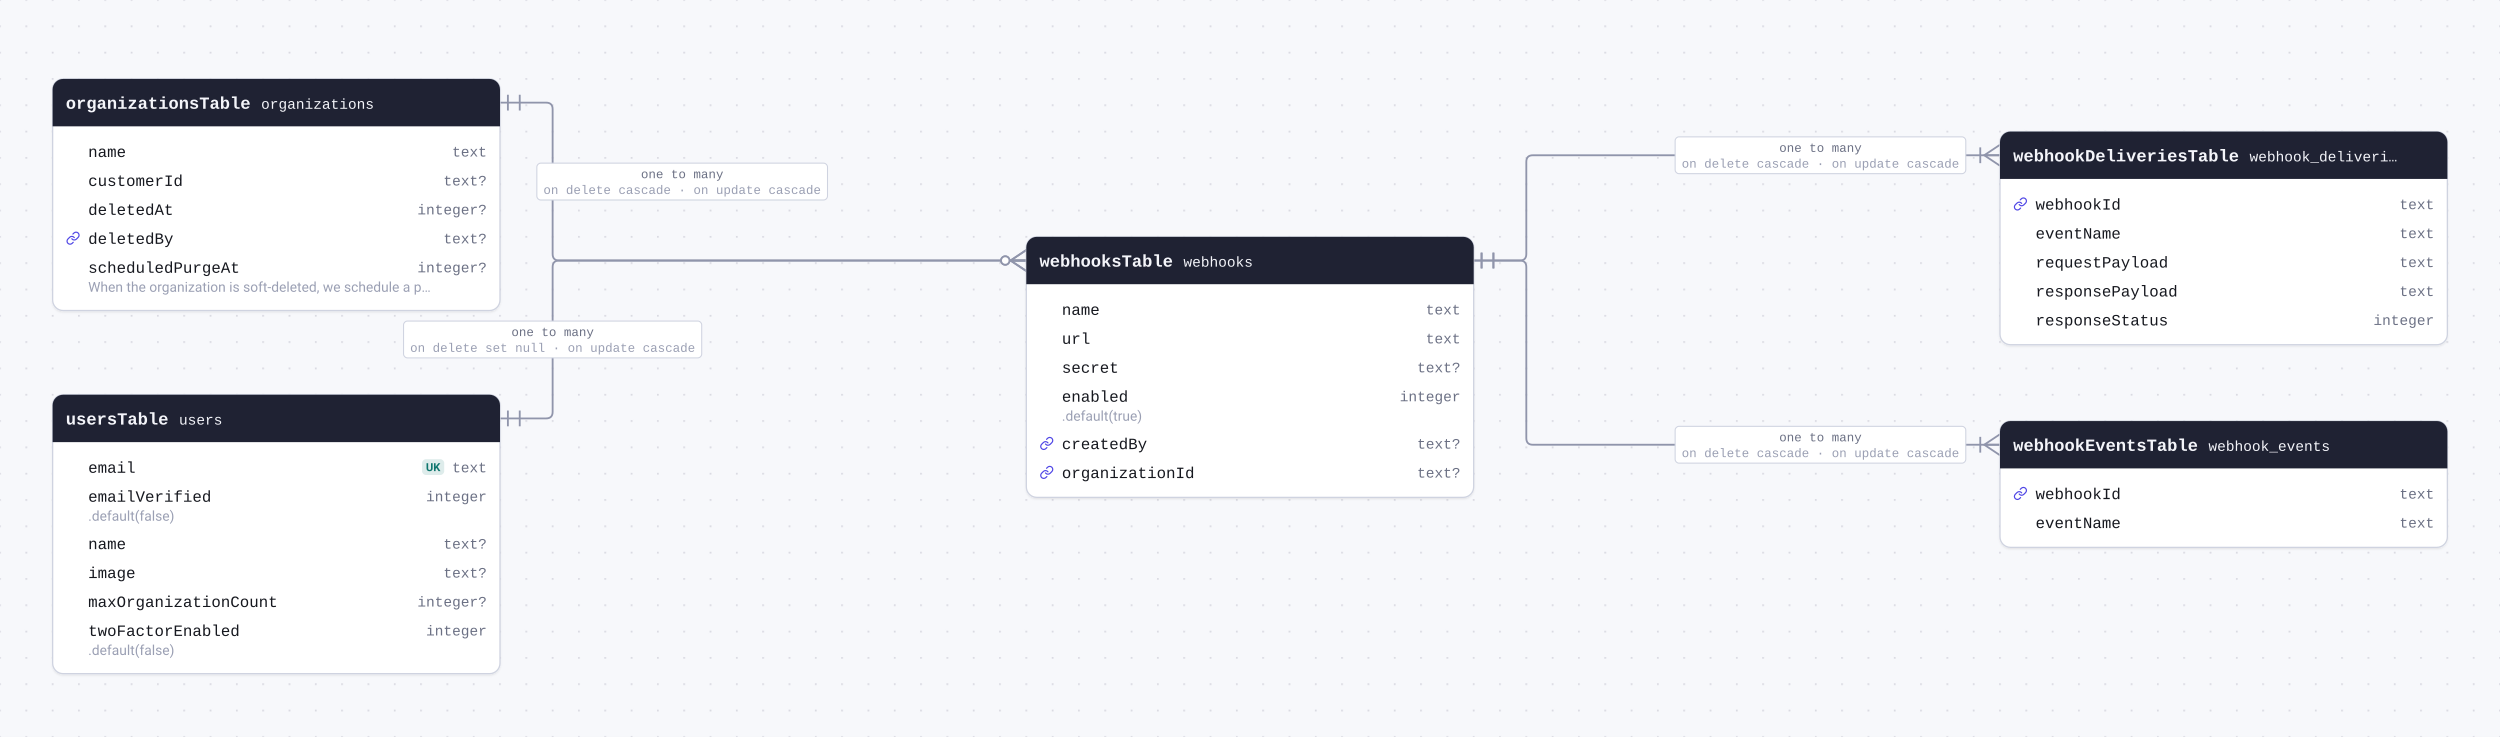
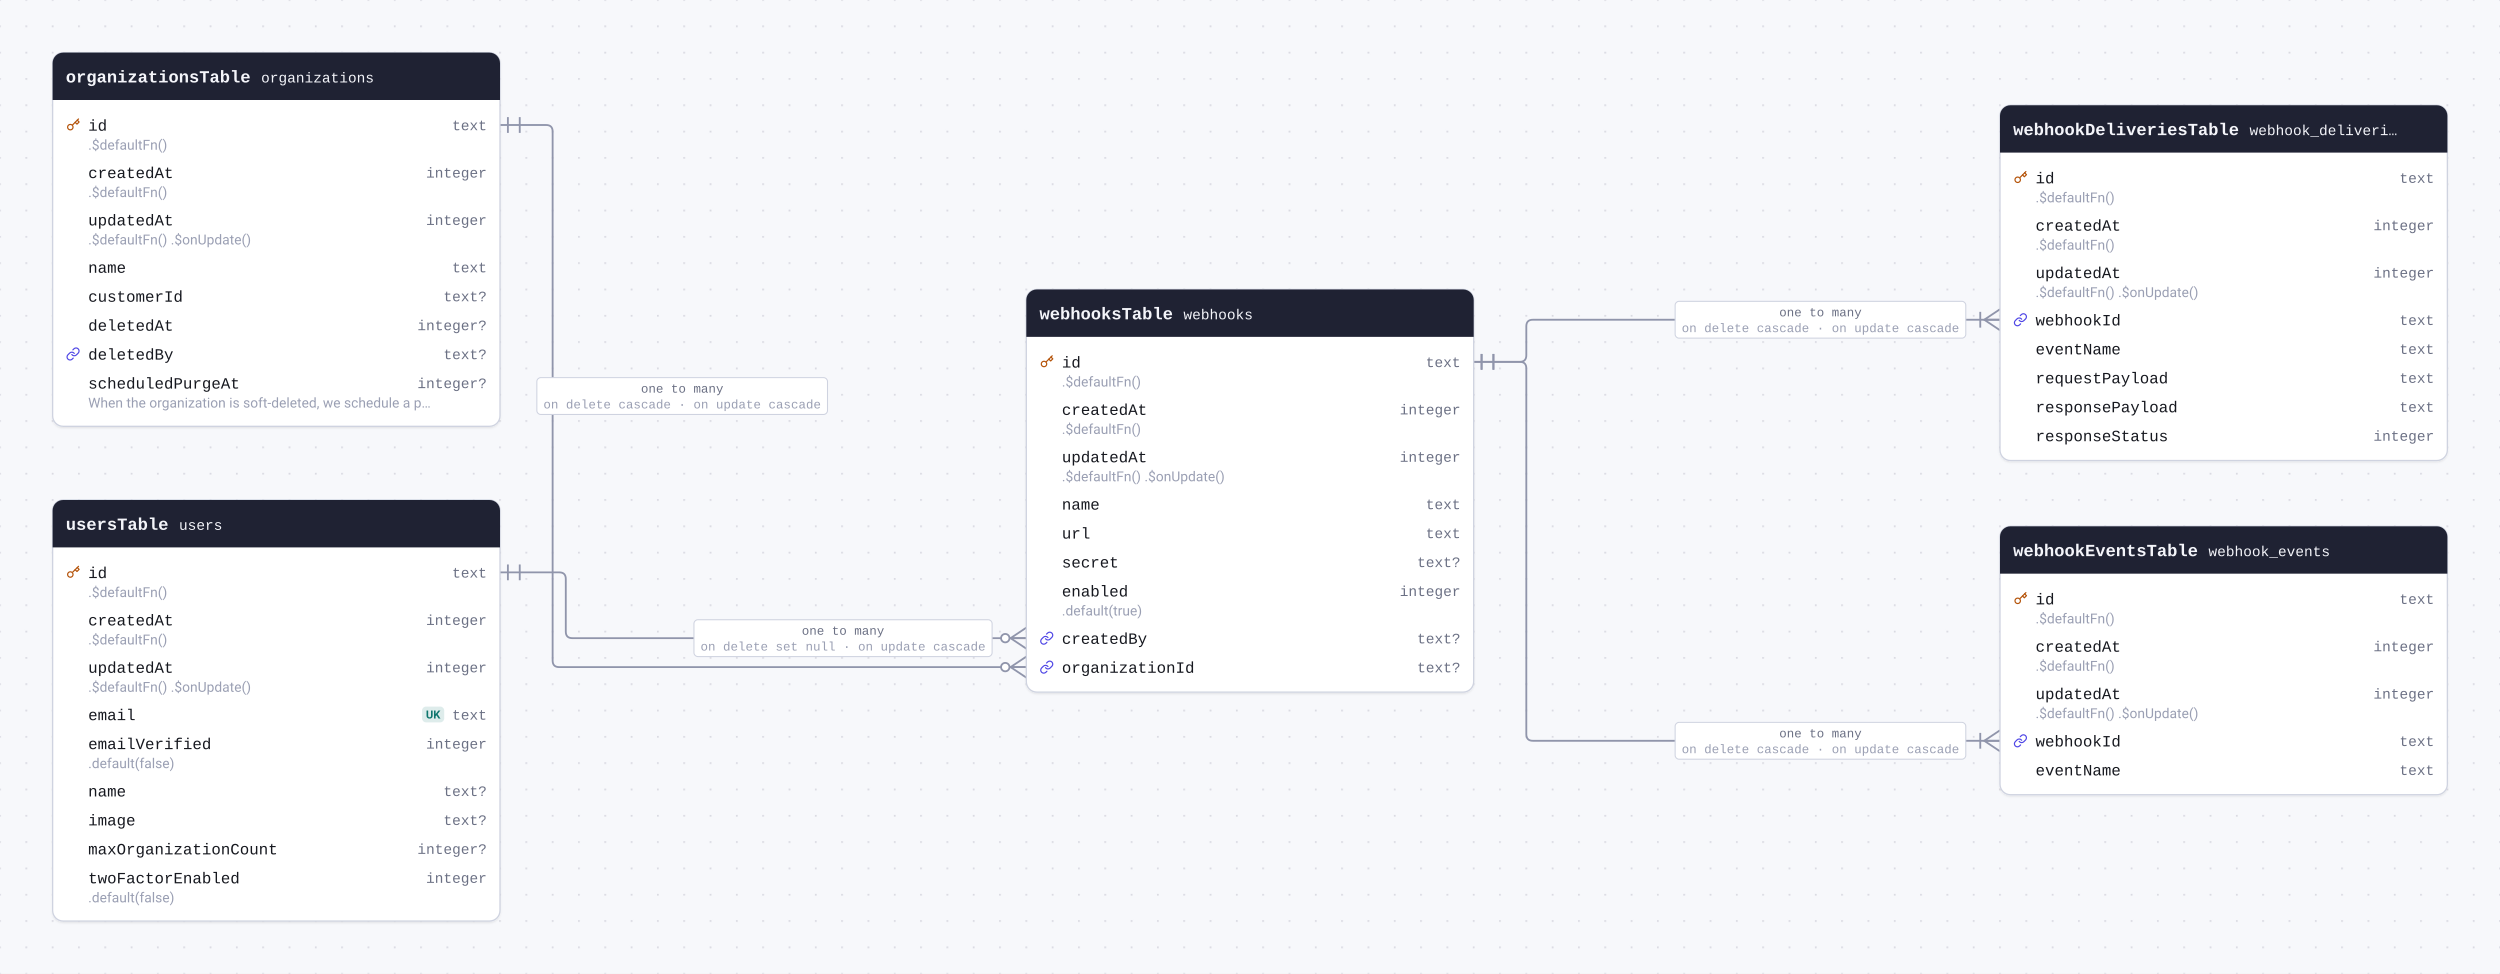
- <svg xmlns="http://www.w3.org/2000/svg" width="1900" height="560" viewBox="0 -20 1900 560">
+ <svg xmlns="http://www.w3.org/2000/svg" width="1900" height="740" viewBox="0 0 1900 740">
  <defs>
    <pattern id="dots" x="-0.7" y="-0.7" width="20" height="20" patternUnits="userSpaceOnUse">
      <circle cx="0.7" cy="0.7" r="0.7" fill="#d4d4dc" />
    </pattern>
    <filter id="node-shadow" x="-5%" y="-5%" width="110%" height="115%">
      <feDropShadow dx="0" dy="1" stdDeviation="1" flood-color="#000000" flood-opacity="0.08" />
    </filter>
  </defs>
-   <rect x="0" y="-20" width="1900" height="560" fill="#f7f8fb" />
-   <rect x="0" y="-20" width="1900" height="560" fill="url(#dots)" />
-   <g class="relation-edge">
-     <path d="M380 298L400 298L 415,298Q 420,298 420,293L 420,183Q 420,178 425,178L760 178L780 178" fill="none" stroke="#9095ab" stroke-width="1.4" />
-     <g transform="translate(380 298) scale(-1 1)" fill="none" stroke="#9095ab" stroke-width="1.4">
-       <path d="M-6 -6 L-6 6" />
-       <path d="M-15 -6 L-15 6" />
-     </g>
-     <g transform="translate(780 178)" fill="none" stroke="#9095ab" stroke-width="1.4">
+   <rect x="0" y="0" width="1900" height="740" fill="#f7f8fb" />
+   <rect x="0" y="0" width="1900" height="740" fill="url(#dots)" />
+   <g class="relation-edge">
+     <path d="M380 435L400 435L 425,435Q 430,435 430,440L 430,480Q 430,485 435,485L760 485L780 485" fill="none" stroke="#9095ab" stroke-width="1.4" />
+     <g transform="translate(380 435) scale(-1 1)" fill="none" stroke="#9095ab" stroke-width="1.4">
+       <path d="M-6 -6 L-6 6" />
+       <path d="M-15 -6 L-15 6" />
+     </g>
+     <g transform="translate(780 485)" fill="none" stroke="#9095ab" stroke-width="1.4">
      <path d="M0 -8 L-12 0 L0 8 M-12 0 L0 0" />
      <circle cx="-16" cy="0" r="3.2" fill="#ffffff" />
    </g>
  </g>
  <g class="relation-edge">
-     <path d="M380 58L400 58L 415,58Q 420,58 420,63L 420,173Q 420,178 425,178L760 178L780 178" fill="none" stroke="#9095ab" stroke-width="1.4" />
-     <g transform="translate(380 58) scale(-1 1)" fill="none" stroke="#9095ab" stroke-width="1.4">
-       <path d="M-6 -6 L-6 6" />
-       <path d="M-15 -6 L-15 6" />
-     </g>
-     <g transform="translate(780 178)" fill="none" stroke="#9095ab" stroke-width="1.4">
+     <path d="M380 95L400 95L 415,95Q 420,95 420,100L 420,502Q 420,507 425,507L760 507L780 507" fill="none" stroke="#9095ab" stroke-width="1.4" />
+     <g transform="translate(380 95) scale(-1 1)" fill="none" stroke="#9095ab" stroke-width="1.4">
+       <path d="M-6 -6 L-6 6" />
+       <path d="M-15 -6 L-15 6" />
+     </g>
+     <g transform="translate(780 507)" fill="none" stroke="#9095ab" stroke-width="1.4">
      <path d="M0 -8 L-12 0 L0 8 M-12 0 L0 0" />
      <circle cx="-16" cy="0" r="3.2" fill="#ffffff" />
    </g>
  </g>
  <g class="relation-edge">
-     <path d="M1120 178L1140 178L 1155,178Q 1160,178 1160,183L 1160,313Q 1160,318 1165,318L1500 318L1520 318" fill="none" stroke="#9095ab" stroke-width="1.4" />
-     <g transform="translate(1120 178) scale(-1 1)" fill="none" stroke="#9095ab" stroke-width="1.4">
-       <path d="M-6 -6 L-6 6" />
-       <path d="M-15 -6 L-15 6" />
-     </g>
-     <g transform="translate(1520 318)" fill="none" stroke="#9095ab" stroke-width="1.4">
-       <path d="M0 -8 L-12 0 L0 8 M-12 0 L0 0" />
-       <path d="M-15 -6 L-15 6" />
-     </g>
-   </g>
-   <g class="relation-edge">
-     <path d="M1120 178L1140 178L 1155,178Q 1160,178 1160,173L 1160,103Q 1160,98 1165,98L1500 98L1520 98" fill="none" stroke="#9095ab" stroke-width="1.4" />
-     <g transform="translate(1120 178) scale(-1 1)" fill="none" stroke="#9095ab" stroke-width="1.4">
-       <path d="M-6 -6 L-6 6" />
-       <path d="M-15 -6 L-15 6" />
-     </g>
-     <g transform="translate(1520 98)" fill="none" stroke="#9095ab" stroke-width="1.4">
+     <path d="M1120 275L1140 275L 1155,275Q 1160,275 1160,280L 1160,558Q 1160,563 1165,563L1500 563L1520 563" fill="none" stroke="#9095ab" stroke-width="1.4" />
+     <g transform="translate(1120 275) scale(-1 1)" fill="none" stroke="#9095ab" stroke-width="1.4">
+       <path d="M-6 -6 L-6 6" />
+       <path d="M-15 -6 L-15 6" />
+     </g>
+     <g transform="translate(1520 563)" fill="none" stroke="#9095ab" stroke-width="1.4">
+       <path d="M0 -8 L-12 0 L0 8 M-12 0 L0 0" />
+       <path d="M-15 -6 L-15 6" />
+     </g>
+   </g>
+   <g class="relation-edge">
+     <path d="M1120 275L1140 275L 1155,275Q 1160,275 1160,270L 1160,248Q 1160,243 1165,243L1500 243L1520 243" fill="none" stroke="#9095ab" stroke-width="1.4" />
+     <g transform="translate(1120 275) scale(-1 1)" fill="none" stroke="#9095ab" stroke-width="1.4">
+       <path d="M-6 -6 L-6 6" />
+       <path d="M-15 -6 L-15 6" />
+     </g>
+     <g transform="translate(1520 243)" fill="none" stroke="#9095ab" stroke-width="1.4">
      <path d="M0 -8 L-12 0 L0 8 M-12 0 L0 0" />
      <path d="M-15 -6 L-15 6" />
    </g>
  </g>
  <g class="model-node">
    <clipPath id="node-clip-0">
-       <rect x="40" y="40" width="340" height="176" rx="8" />
-     </clipPath>
-     <rect x="40" y="40" width="340" height="176" rx="8" fill="#ffffff" stroke="#cfd3e0" filter="url(#node-shadow)" />
+       <rect x="40" y="40" width="340" height="284" rx="8" />
+     </clipPath>
+     <rect x="40" y="40" width="340" height="284" rx="8" fill="#ffffff" stroke="#cfd3e0" filter="url(#node-shadow)" />
    <rect x="40" y="40" width="340" height="36" fill="#1f2233" clip-path="url(#node-clip-0)" />
    <text x="50" y="62.68" font-family="ui-monospace, SF Mono, Menlo, Consolas, Liberation Mono, DejaVu Sans Mono, monospace" font-size="13" font-weight="700" fill="#f4f5fa">organizationsTable<tspan dx="8" font-size="11" font-weight="400" opacity="0.6">organizations</tspan>
    </text>
-     <text x="67" y="99.32" font-family="ui-monospace, SF Mono, Menlo, Consolas, Liberation Mono, DejaVu Sans Mono, monospace" font-size="12" fill="#16181f">name</text>
+     <g transform="translate(50 89.5) scale(0.46)" fill="none" stroke="#b45309" stroke-width="2" stroke-linecap="round" stroke-linejoin="round">
+       <circle cx="7.5" cy="15.5" r="4.5" />
+       <path d="m21 2-9.6 9.6" />
+       <path d="m15.5 7.5 3 3L22 7l-3-3" />
+     </g>
+     <text x="67" y="99.32" font-family="ui-monospace, SF Mono, Menlo, Consolas, Liberation Mono, DejaVu Sans Mono, monospace" font-size="12" fill="#16181f">id</text>
    <text x="370" y="98.96" font-family="ui-monospace, SF Mono, Menlo, Consolas, Liberation Mono, DejaVu Sans Mono, monospace" font-size="11" text-anchor="end" fill="#6b7084">text</text>
-     <text x="67" y="121.32" font-family="ui-monospace, SF Mono, Menlo, Consolas, Liberation Mono, DejaVu Sans Mono, monospace" font-size="12" fill="#16181f">customerId</text>
-     <text x="370" y="120.96" font-family="ui-monospace, SF Mono, Menlo, Consolas, Liberation Mono, DejaVu Sans Mono, monospace" font-size="11" text-anchor="end" fill="#6b7084">text?</text>
-     <text x="67" y="143.32" font-family="ui-monospace, SF Mono, Menlo, Consolas, Liberation Mono, DejaVu Sans Mono, monospace" font-size="12" fill="#16181f">deletedAt</text>
-     <text x="370" y="142.96" font-family="ui-monospace, SF Mono, Menlo, Consolas, Liberation Mono, DejaVu Sans Mono, monospace" font-size="11" text-anchor="end" fill="#6b7084">integer?</text>
-     <g transform="translate(50 155.5) scale(0.46)" fill="none" stroke="#4f46e5" stroke-width="2" stroke-linecap="round" stroke-linejoin="round">
-       <path d="M10 13a5 5 0 0 0 7.54.54l3-3a5 5 0 0 0-7.07-7.07l-1.72 1.71" />
-       <path d="M14 11a5 5 0 0 0-7.54-.54l-3 3a5 5 0 0 0 7.07 7.07l1.71-1.71" />
-     </g>
-     <text x="67" y="165.32" font-family="ui-monospace, SF Mono, Menlo, Consolas, Liberation Mono, DejaVu Sans Mono, monospace" font-size="12" fill="#16181f">deletedBy</text>
-     <text x="370" y="164.96" font-family="ui-monospace, SF Mono, Menlo, Consolas, Liberation Mono, DejaVu Sans Mono, monospace" font-size="11" text-anchor="end" fill="#6b7084">text?</text>
-     <text x="67" y="187.32" font-family="ui-monospace, SF Mono, Menlo, Consolas, Liberation Mono, DejaVu Sans Mono, monospace" font-size="12" fill="#16181f">scheduledPurgeAt</text>
-     <text x="370" y="186.96" font-family="ui-monospace, SF Mono, Menlo, Consolas, Liberation Mono, DejaVu Sans Mono, monospace" font-size="11" text-anchor="end" fill="#6b7084">integer?</text>
-     <text x="67" y="201.78" font-family="ui-sans-serif, -apple-system, Segoe UI, Roboto, Helvetica Neue, Arial, DejaVu Sans, sans-serif" font-size="10.5" fill="#9a9fb3">When the organization is soft-deleted, we schedule a p…</text>
+     <text x="67" y="113.78" font-family="ui-sans-serif, -apple-system, Segoe UI, Roboto, Helvetica Neue, Arial, DejaVu Sans, sans-serif" font-size="10.5" fill="#9a9fb3">.$defaultFn()</text>
+     <text x="67" y="135.32" font-family="ui-monospace, SF Mono, Menlo, Consolas, Liberation Mono, DejaVu Sans Mono, monospace" font-size="12" fill="#16181f">createdAt</text>
+     <text x="370" y="134.96" font-family="ui-monospace, SF Mono, Menlo, Consolas, Liberation Mono, DejaVu Sans Mono, monospace" font-size="11" text-anchor="end" fill="#6b7084">integer</text>
+     <text x="67" y="149.78" font-family="ui-sans-serif, -apple-system, Segoe UI, Roboto, Helvetica Neue, Arial, DejaVu Sans, sans-serif" font-size="10.5" fill="#9a9fb3">.$defaultFn()</text>
+     <text x="67" y="171.32" font-family="ui-monospace, SF Mono, Menlo, Consolas, Liberation Mono, DejaVu Sans Mono, monospace" font-size="12" fill="#16181f">updatedAt</text>
+     <text x="370" y="170.96" font-family="ui-monospace, SF Mono, Menlo, Consolas, Liberation Mono, DejaVu Sans Mono, monospace" font-size="11" text-anchor="end" fill="#6b7084">integer</text>
+     <text x="67" y="185.78" font-family="ui-sans-serif, -apple-system, Segoe UI, Roboto, Helvetica Neue, Arial, DejaVu Sans, sans-serif" font-size="10.5" fill="#9a9fb3">.$defaultFn() .$onUpdate()</text>
+     <text x="67" y="207.32" font-family="ui-monospace, SF Mono, Menlo, Consolas, Liberation Mono, DejaVu Sans Mono, monospace" font-size="12" fill="#16181f">name</text>
+     <text x="370" y="206.96" font-family="ui-monospace, SF Mono, Menlo, Consolas, Liberation Mono, DejaVu Sans Mono, monospace" font-size="11" text-anchor="end" fill="#6b7084">text</text>
+     <text x="67" y="229.32" font-family="ui-monospace, SF Mono, Menlo, Consolas, Liberation Mono, DejaVu Sans Mono, monospace" font-size="12" fill="#16181f">customerId</text>
+     <text x="370" y="228.96" font-family="ui-monospace, SF Mono, Menlo, Consolas, Liberation Mono, DejaVu Sans Mono, monospace" font-size="11" text-anchor="end" fill="#6b7084">text?</text>
+     <text x="67" y="251.32" font-family="ui-monospace, SF Mono, Menlo, Consolas, Liberation Mono, DejaVu Sans Mono, monospace" font-size="12" fill="#16181f">deletedAt</text>
+     <text x="370" y="250.96" font-family="ui-monospace, SF Mono, Menlo, Consolas, Liberation Mono, DejaVu Sans Mono, monospace" font-size="11" text-anchor="end" fill="#6b7084">integer?</text>
+     <g transform="translate(50 263.5) scale(0.46)" fill="none" stroke="#4f46e5" stroke-width="2" stroke-linecap="round" stroke-linejoin="round">
+       <path d="M10 13a5 5 0 0 0 7.54.54l3-3a5 5 0 0 0-7.07-7.07l-1.72 1.71" />
+       <path d="M14 11a5 5 0 0 0-7.54-.54l-3 3a5 5 0 0 0 7.07 7.07l1.71-1.71" />
+     </g>
+     <text x="67" y="273.32" font-family="ui-monospace, SF Mono, Menlo, Consolas, Liberation Mono, DejaVu Sans Mono, monospace" font-size="12" fill="#16181f">deletedBy</text>
+     <text x="370" y="272.96" font-family="ui-monospace, SF Mono, Menlo, Consolas, Liberation Mono, DejaVu Sans Mono, monospace" font-size="11" text-anchor="end" fill="#6b7084">text?</text>
+     <text x="67" y="295.32" font-family="ui-monospace, SF Mono, Menlo, Consolas, Liberation Mono, DejaVu Sans Mono, monospace" font-size="12" fill="#16181f">scheduledPurgeAt</text>
+     <text x="370" y="294.96" font-family="ui-monospace, SF Mono, Menlo, Consolas, Liberation Mono, DejaVu Sans Mono, monospace" font-size="11" text-anchor="end" fill="#6b7084">integer?</text>
+     <text x="67" y="309.78" font-family="ui-sans-serif, -apple-system, Segoe UI, Roboto, Helvetica Neue, Arial, DejaVu Sans, sans-serif" font-size="10.5" fill="#9a9fb3">When the organization is soft-deleted, we schedule a p…</text>
  </g>
  <g class="model-node">
    <clipPath id="node-clip-1">
-       <rect x="40" y="280" width="340" height="212" rx="8" />
-     </clipPath>
-     <rect x="40" y="280" width="340" height="212" rx="8" fill="#ffffff" stroke="#cfd3e0" filter="url(#node-shadow)" />
-     <rect x="40" y="280" width="340" height="36" fill="#1f2233" clip-path="url(#node-clip-1)" />
-     <text x="50" y="302.68" font-family="ui-monospace, SF Mono, Menlo, Consolas, Liberation Mono, DejaVu Sans Mono, monospace" font-size="13" font-weight="700" fill="#f4f5fa">usersTable<tspan dx="8" font-size="11" font-weight="400" opacity="0.6">users</tspan>
-     </text>
-     <rect x="320.76" y="329" width="16.84" height="12" rx="3" fill="#0f766e" fill-opacity="0.14" />
-     <text x="329.18" y="338.06" font-family="ui-sans-serif, -apple-system, Segoe UI, Roboto, Helvetica Neue, Arial, DejaVu Sans, sans-serif" font-size="8.5" font-weight="600" text-anchor="middle" fill="#0f766e">UK</text>
-     <text x="67" y="339.32" font-family="ui-monospace, SF Mono, Menlo, Consolas, Liberation Mono, DejaVu Sans Mono, monospace" font-size="12" fill="#16181f">email</text>
-     <text x="370" y="338.96" font-family="ui-monospace, SF Mono, Menlo, Consolas, Liberation Mono, DejaVu Sans Mono, monospace" font-size="11" text-anchor="end" fill="#6b7084">text</text>
-     <text x="67" y="361.32" font-family="ui-monospace, SF Mono, Menlo, Consolas, Liberation Mono, DejaVu Sans Mono, monospace" font-size="12" fill="#16181f">emailVerified</text>
-     <text x="370" y="360.96" font-family="ui-monospace, SF Mono, Menlo, Consolas, Liberation Mono, DejaVu Sans Mono, monospace" font-size="11" text-anchor="end" fill="#6b7084">integer</text>
-     <text x="67" y="375.78" font-family="ui-sans-serif, -apple-system, Segoe UI, Roboto, Helvetica Neue, Arial, DejaVu Sans, sans-serif" font-size="10.5" fill="#9a9fb3">.default(false)</text>
-     <text x="67" y="397.32" font-family="ui-monospace, SF Mono, Menlo, Consolas, Liberation Mono, DejaVu Sans Mono, monospace" font-size="12" fill="#16181f">name</text>
-     <text x="370" y="396.96" font-family="ui-monospace, SF Mono, Menlo, Consolas, Liberation Mono, DejaVu Sans Mono, monospace" font-size="11" text-anchor="end" fill="#6b7084">text?</text>
-     <text x="67" y="419.32" font-family="ui-monospace, SF Mono, Menlo, Consolas, Liberation Mono, DejaVu Sans Mono, monospace" font-size="12" fill="#16181f">image</text>
-     <text x="370" y="418.96" font-family="ui-monospace, SF Mono, Menlo, Consolas, Liberation Mono, DejaVu Sans Mono, monospace" font-size="11" text-anchor="end" fill="#6b7084">text?</text>
-     <text x="67" y="441.32" font-family="ui-monospace, SF Mono, Menlo, Consolas, Liberation Mono, DejaVu Sans Mono, monospace" font-size="12" fill="#16181f">maxOrganizationCount</text>
-     <text x="370" y="440.96" font-family="ui-monospace, SF Mono, Menlo, Consolas, Liberation Mono, DejaVu Sans Mono, monospace" font-size="11" text-anchor="end" fill="#6b7084">integer?</text>
-     <text x="67" y="463.32" font-family="ui-monospace, SF Mono, Menlo, Consolas, Liberation Mono, DejaVu Sans Mono, monospace" font-size="12" fill="#16181f">twoFactorEnabled</text>
-     <text x="370" y="462.96" font-family="ui-monospace, SF Mono, Menlo, Consolas, Liberation Mono, DejaVu Sans Mono, monospace" font-size="11" text-anchor="end" fill="#6b7084">integer</text>
-     <text x="67" y="477.78" font-family="ui-sans-serif, -apple-system, Segoe UI, Roboto, Helvetica Neue, Arial, DejaVu Sans, sans-serif" font-size="10.5" fill="#9a9fb3">.default(false)</text>
+       <rect x="40" y="380" width="340" height="320" rx="8" />
+     </clipPath>
+     <rect x="40" y="380" width="340" height="320" rx="8" fill="#ffffff" stroke="#cfd3e0" filter="url(#node-shadow)" />
+     <rect x="40" y="380" width="340" height="36" fill="#1f2233" clip-path="url(#node-clip-1)" />
+     <text x="50" y="402.68" font-family="ui-monospace, SF Mono, Menlo, Consolas, Liberation Mono, DejaVu Sans Mono, monospace" font-size="13" font-weight="700" fill="#f4f5fa">usersTable<tspan dx="8" font-size="11" font-weight="400" opacity="0.6">users</tspan>
+     </text>
+     <g transform="translate(50 429.5) scale(0.46)" fill="none" stroke="#b45309" stroke-width="2" stroke-linecap="round" stroke-linejoin="round">
+       <circle cx="7.5" cy="15.5" r="4.5" />
+       <path d="m21 2-9.6 9.6" />
+       <path d="m15.5 7.5 3 3L22 7l-3-3" />
+     </g>
+     <text x="67" y="439.32" font-family="ui-monospace, SF Mono, Menlo, Consolas, Liberation Mono, DejaVu Sans Mono, monospace" font-size="12" fill="#16181f">id</text>
+     <text x="370" y="438.96" font-family="ui-monospace, SF Mono, Menlo, Consolas, Liberation Mono, DejaVu Sans Mono, monospace" font-size="11" text-anchor="end" fill="#6b7084">text</text>
+     <text x="67" y="453.78" font-family="ui-sans-serif, -apple-system, Segoe UI, Roboto, Helvetica Neue, Arial, DejaVu Sans, sans-serif" font-size="10.5" fill="#9a9fb3">.$defaultFn()</text>
+     <text x="67" y="475.32" font-family="ui-monospace, SF Mono, Menlo, Consolas, Liberation Mono, DejaVu Sans Mono, monospace" font-size="12" fill="#16181f">createdAt</text>
+     <text x="370" y="474.96" font-family="ui-monospace, SF Mono, Menlo, Consolas, Liberation Mono, DejaVu Sans Mono, monospace" font-size="11" text-anchor="end" fill="#6b7084">integer</text>
+     <text x="67" y="489.78" font-family="ui-sans-serif, -apple-system, Segoe UI, Roboto, Helvetica Neue, Arial, DejaVu Sans, sans-serif" font-size="10.5" fill="#9a9fb3">.$defaultFn()</text>
+     <text x="67" y="511.32" font-family="ui-monospace, SF Mono, Menlo, Consolas, Liberation Mono, DejaVu Sans Mono, monospace" font-size="12" fill="#16181f">updatedAt</text>
+     <text x="370" y="510.96" font-family="ui-monospace, SF Mono, Menlo, Consolas, Liberation Mono, DejaVu Sans Mono, monospace" font-size="11" text-anchor="end" fill="#6b7084">integer</text>
+     <text x="67" y="525.78" font-family="ui-sans-serif, -apple-system, Segoe UI, Roboto, Helvetica Neue, Arial, DejaVu Sans, sans-serif" font-size="10.5" fill="#9a9fb3">.$defaultFn() .$onUpdate()</text>
+     <rect x="320.76" y="537" width="16.84" height="12" rx="3" fill="#0f766e" fill-opacity="0.14" />
+     <text x="329.18" y="546.06" font-family="ui-sans-serif, -apple-system, Segoe UI, Roboto, Helvetica Neue, Arial, DejaVu Sans, sans-serif" font-size="8.5" font-weight="600" text-anchor="middle" fill="#0f766e">UK</text>
+     <text x="67" y="547.32" font-family="ui-monospace, SF Mono, Menlo, Consolas, Liberation Mono, DejaVu Sans Mono, monospace" font-size="12" fill="#16181f">email</text>
+     <text x="370" y="546.96" font-family="ui-monospace, SF Mono, Menlo, Consolas, Liberation Mono, DejaVu Sans Mono, monospace" font-size="11" text-anchor="end" fill="#6b7084">text</text>
+     <text x="67" y="569.32" font-family="ui-monospace, SF Mono, Menlo, Consolas, Liberation Mono, DejaVu Sans Mono, monospace" font-size="12" fill="#16181f">emailVerified</text>
+     <text x="370" y="568.96" font-family="ui-monospace, SF Mono, Menlo, Consolas, Liberation Mono, DejaVu Sans Mono, monospace" font-size="11" text-anchor="end" fill="#6b7084">integer</text>
+     <text x="67" y="583.78" font-family="ui-sans-serif, -apple-system, Segoe UI, Roboto, Helvetica Neue, Arial, DejaVu Sans, sans-serif" font-size="10.5" fill="#9a9fb3">.default(false)</text>
+     <text x="67" y="605.32" font-family="ui-monospace, SF Mono, Menlo, Consolas, Liberation Mono, DejaVu Sans Mono, monospace" font-size="12" fill="#16181f">name</text>
+     <text x="370" y="604.96" font-family="ui-monospace, SF Mono, Menlo, Consolas, Liberation Mono, DejaVu Sans Mono, monospace" font-size="11" text-anchor="end" fill="#6b7084">text?</text>
+     <text x="67" y="627.32" font-family="ui-monospace, SF Mono, Menlo, Consolas, Liberation Mono, DejaVu Sans Mono, monospace" font-size="12" fill="#16181f">image</text>
+     <text x="370" y="626.96" font-family="ui-monospace, SF Mono, Menlo, Consolas, Liberation Mono, DejaVu Sans Mono, monospace" font-size="11" text-anchor="end" fill="#6b7084">text?</text>
+     <text x="67" y="649.32" font-family="ui-monospace, SF Mono, Menlo, Consolas, Liberation Mono, DejaVu Sans Mono, monospace" font-size="12" fill="#16181f">maxOrganizationCount</text>
+     <text x="370" y="648.96" font-family="ui-monospace, SF Mono, Menlo, Consolas, Liberation Mono, DejaVu Sans Mono, monospace" font-size="11" text-anchor="end" fill="#6b7084">integer?</text>
+     <text x="67" y="671.32" font-family="ui-monospace, SF Mono, Menlo, Consolas, Liberation Mono, DejaVu Sans Mono, monospace" font-size="12" fill="#16181f">twoFactorEnabled</text>
+     <text x="370" y="670.96" font-family="ui-monospace, SF Mono, Menlo, Consolas, Liberation Mono, DejaVu Sans Mono, monospace" font-size="11" text-anchor="end" fill="#6b7084">integer</text>
+     <text x="67" y="685.78" font-family="ui-sans-serif, -apple-system, Segoe UI, Roboto, Helvetica Neue, Arial, DejaVu Sans, sans-serif" font-size="10.5" fill="#9a9fb3">.default(false)</text>
  </g>
  <g class="model-node">
    <clipPath id="node-clip-2">
-       <rect x="780" y="160" width="340" height="198" rx="8" />
-     </clipPath>
-     <rect x="780" y="160" width="340" height="198" rx="8" fill="#ffffff" stroke="#cfd3e0" filter="url(#node-shadow)" />
-     <rect x="780" y="160" width="340" height="36" fill="#1f2233" clip-path="url(#node-clip-2)" />
-     <text x="790" y="182.68" font-family="ui-monospace, SF Mono, Menlo, Consolas, Liberation Mono, DejaVu Sans Mono, monospace" font-size="13" font-weight="700" fill="#f4f5fa">webhooksTable<tspan dx="8" font-size="11" font-weight="400" opacity="0.6">webhooks</tspan>
-     </text>
-     <text x="807" y="219.32" font-family="ui-monospace, SF Mono, Menlo, Consolas, Liberation Mono, DejaVu Sans Mono, monospace" font-size="12" fill="#16181f">name</text>
-     <text x="1110" y="218.96" font-family="ui-monospace, SF Mono, Menlo, Consolas, Liberation Mono, DejaVu Sans Mono, monospace" font-size="11" text-anchor="end" fill="#6b7084">text</text>
-     <text x="807" y="241.32" font-family="ui-monospace, SF Mono, Menlo, Consolas, Liberation Mono, DejaVu Sans Mono, monospace" font-size="12" fill="#16181f">url</text>
-     <text x="1110" y="240.96" font-family="ui-monospace, SF Mono, Menlo, Consolas, Liberation Mono, DejaVu Sans Mono, monospace" font-size="11" text-anchor="end" fill="#6b7084">text</text>
-     <text x="807" y="263.32" font-family="ui-monospace, SF Mono, Menlo, Consolas, Liberation Mono, DejaVu Sans Mono, monospace" font-size="12" fill="#16181f">secret</text>
-     <text x="1110" y="262.96" font-family="ui-monospace, SF Mono, Menlo, Consolas, Liberation Mono, DejaVu Sans Mono, monospace" font-size="11" text-anchor="end" fill="#6b7084">text?</text>
-     <text x="807" y="285.32" font-family="ui-monospace, SF Mono, Menlo, Consolas, Liberation Mono, DejaVu Sans Mono, monospace" font-size="12" fill="#16181f">enabled</text>
-     <text x="1110" y="284.96" font-family="ui-monospace, SF Mono, Menlo, Consolas, Liberation Mono, DejaVu Sans Mono, monospace" font-size="11" text-anchor="end" fill="#6b7084">integer</text>
-     <text x="807" y="299.78" font-family="ui-sans-serif, -apple-system, Segoe UI, Roboto, Helvetica Neue, Arial, DejaVu Sans, sans-serif" font-size="10.5" fill="#9a9fb3">.default(true)</text>
-     <g transform="translate(790 311.5) scale(0.46)" fill="none" stroke="#4f46e5" stroke-width="2" stroke-linecap="round" stroke-linejoin="round">
-       <path d="M10 13a5 5 0 0 0 7.54.54l3-3a5 5 0 0 0-7.07-7.07l-1.72 1.71" />
-       <path d="M14 11a5 5 0 0 0-7.54-.54l-3 3a5 5 0 0 0 7.07 7.07l1.71-1.71" />
-     </g>
-     <text x="807" y="321.32" font-family="ui-monospace, SF Mono, Menlo, Consolas, Liberation Mono, DejaVu Sans Mono, monospace" font-size="12" fill="#16181f">createdBy</text>
-     <text x="1110" y="320.96" font-family="ui-monospace, SF Mono, Menlo, Consolas, Liberation Mono, DejaVu Sans Mono, monospace" font-size="11" text-anchor="end" fill="#6b7084">text?</text>
-     <g transform="translate(790 333.5) scale(0.46)" fill="none" stroke="#4f46e5" stroke-width="2" stroke-linecap="round" stroke-linejoin="round">
-       <path d="M10 13a5 5 0 0 0 7.54.54l3-3a5 5 0 0 0-7.07-7.07l-1.72 1.71" />
-       <path d="M14 11a5 5 0 0 0-7.54-.54l-3 3a5 5 0 0 0 7.07 7.07l1.71-1.71" />
-     </g>
-     <text x="807" y="343.32" font-family="ui-monospace, SF Mono, Menlo, Consolas, Liberation Mono, DejaVu Sans Mono, monospace" font-size="12" fill="#16181f">organizationId</text>
-     <text x="1110" y="342.96" font-family="ui-monospace, SF Mono, Menlo, Consolas, Liberation Mono, DejaVu Sans Mono, monospace" font-size="11" text-anchor="end" fill="#6b7084">text?</text>
+       <rect x="780" y="220" width="340" height="306" rx="8" />
+     </clipPath>
+     <rect x="780" y="220" width="340" height="306" rx="8" fill="#ffffff" stroke="#cfd3e0" filter="url(#node-shadow)" />
+     <rect x="780" y="220" width="340" height="36" fill="#1f2233" clip-path="url(#node-clip-2)" />
+     <text x="790" y="242.68" font-family="ui-monospace, SF Mono, Menlo, Consolas, Liberation Mono, DejaVu Sans Mono, monospace" font-size="13" font-weight="700" fill="#f4f5fa">webhooksTable<tspan dx="8" font-size="11" font-weight="400" opacity="0.6">webhooks</tspan>
+     </text>
+     <g transform="translate(790 269.5) scale(0.46)" fill="none" stroke="#b45309" stroke-width="2" stroke-linecap="round" stroke-linejoin="round">
+       <circle cx="7.5" cy="15.5" r="4.5" />
+       <path d="m21 2-9.6 9.6" />
+       <path d="m15.5 7.5 3 3L22 7l-3-3" />
+     </g>
+     <text x="807" y="279.32" font-family="ui-monospace, SF Mono, Menlo, Consolas, Liberation Mono, DejaVu Sans Mono, monospace" font-size="12" fill="#16181f">id</text>
+     <text x="1110" y="278.96" font-family="ui-monospace, SF Mono, Menlo, Consolas, Liberation Mono, DejaVu Sans Mono, monospace" font-size="11" text-anchor="end" fill="#6b7084">text</text>
+     <text x="807" y="293.78" font-family="ui-sans-serif, -apple-system, Segoe UI, Roboto, Helvetica Neue, Arial, DejaVu Sans, sans-serif" font-size="10.5" fill="#9a9fb3">.$defaultFn()</text>
+     <text x="807" y="315.32" font-family="ui-monospace, SF Mono, Menlo, Consolas, Liberation Mono, DejaVu Sans Mono, monospace" font-size="12" fill="#16181f">createdAt</text>
+     <text x="1110" y="314.96" font-family="ui-monospace, SF Mono, Menlo, Consolas, Liberation Mono, DejaVu Sans Mono, monospace" font-size="11" text-anchor="end" fill="#6b7084">integer</text>
+     <text x="807" y="329.78" font-family="ui-sans-serif, -apple-system, Segoe UI, Roboto, Helvetica Neue, Arial, DejaVu Sans, sans-serif" font-size="10.5" fill="#9a9fb3">.$defaultFn()</text>
+     <text x="807" y="351.32" font-family="ui-monospace, SF Mono, Menlo, Consolas, Liberation Mono, DejaVu Sans Mono, monospace" font-size="12" fill="#16181f">updatedAt</text>
+     <text x="1110" y="350.96" font-family="ui-monospace, SF Mono, Menlo, Consolas, Liberation Mono, DejaVu Sans Mono, monospace" font-size="11" text-anchor="end" fill="#6b7084">integer</text>
+     <text x="807" y="365.78" font-family="ui-sans-serif, -apple-system, Segoe UI, Roboto, Helvetica Neue, Arial, DejaVu Sans, sans-serif" font-size="10.5" fill="#9a9fb3">.$defaultFn() .$onUpdate()</text>
+     <text x="807" y="387.32" font-family="ui-monospace, SF Mono, Menlo, Consolas, Liberation Mono, DejaVu Sans Mono, monospace" font-size="12" fill="#16181f">name</text>
+     <text x="1110" y="386.96" font-family="ui-monospace, SF Mono, Menlo, Consolas, Liberation Mono, DejaVu Sans Mono, monospace" font-size="11" text-anchor="end" fill="#6b7084">text</text>
+     <text x="807" y="409.32" font-family="ui-monospace, SF Mono, Menlo, Consolas, Liberation Mono, DejaVu Sans Mono, monospace" font-size="12" fill="#16181f">url</text>
+     <text x="1110" y="408.96" font-family="ui-monospace, SF Mono, Menlo, Consolas, Liberation Mono, DejaVu Sans Mono, monospace" font-size="11" text-anchor="end" fill="#6b7084">text</text>
+     <text x="807" y="431.32" font-family="ui-monospace, SF Mono, Menlo, Consolas, Liberation Mono, DejaVu Sans Mono, monospace" font-size="12" fill="#16181f">secret</text>
+     <text x="1110" y="430.96" font-family="ui-monospace, SF Mono, Menlo, Consolas, Liberation Mono, DejaVu Sans Mono, monospace" font-size="11" text-anchor="end" fill="#6b7084">text?</text>
+     <text x="807" y="453.32" font-family="ui-monospace, SF Mono, Menlo, Consolas, Liberation Mono, DejaVu Sans Mono, monospace" font-size="12" fill="#16181f">enabled</text>
+     <text x="1110" y="452.96" font-family="ui-monospace, SF Mono, Menlo, Consolas, Liberation Mono, DejaVu Sans Mono, monospace" font-size="11" text-anchor="end" fill="#6b7084">integer</text>
+     <text x="807" y="467.78" font-family="ui-sans-serif, -apple-system, Segoe UI, Roboto, Helvetica Neue, Arial, DejaVu Sans, sans-serif" font-size="10.5" fill="#9a9fb3">.default(true)</text>
+     <g transform="translate(790 479.5) scale(0.46)" fill="none" stroke="#4f46e5" stroke-width="2" stroke-linecap="round" stroke-linejoin="round">
+       <path d="M10 13a5 5 0 0 0 7.54.54l3-3a5 5 0 0 0-7.07-7.07l-1.72 1.71" />
+       <path d="M14 11a5 5 0 0 0-7.54-.54l-3 3a5 5 0 0 0 7.07 7.07l1.71-1.71" />
+     </g>
+     <text x="807" y="489.32" font-family="ui-monospace, SF Mono, Menlo, Consolas, Liberation Mono, DejaVu Sans Mono, monospace" font-size="12" fill="#16181f">createdBy</text>
+     <text x="1110" y="488.96" font-family="ui-monospace, SF Mono, Menlo, Consolas, Liberation Mono, DejaVu Sans Mono, monospace" font-size="11" text-anchor="end" fill="#6b7084">text?</text>
+     <g transform="translate(790 501.5) scale(0.46)" fill="none" stroke="#4f46e5" stroke-width="2" stroke-linecap="round" stroke-linejoin="round">
+       <path d="M10 13a5 5 0 0 0 7.54.54l3-3a5 5 0 0 0-7.07-7.07l-1.72 1.71" />
+       <path d="M14 11a5 5 0 0 0-7.54-.54l-3 3a5 5 0 0 0 7.07 7.07l1.71-1.71" />
+     </g>
+     <text x="807" y="511.32" font-family="ui-monospace, SF Mono, Menlo, Consolas, Liberation Mono, DejaVu Sans Mono, monospace" font-size="12" fill="#16181f">organizationId</text>
+     <text x="1110" y="510.96" font-family="ui-monospace, SF Mono, Menlo, Consolas, Liberation Mono, DejaVu Sans Mono, monospace" font-size="11" text-anchor="end" fill="#6b7084">text?</text>
  </g>
  <g class="model-node">
    <clipPath id="node-clip-3">
-       <rect x="1520" y="300" width="340" height="96" rx="8" />
-     </clipPath>
-     <rect x="1520" y="300" width="340" height="96" rx="8" fill="#ffffff" stroke="#cfd3e0" filter="url(#node-shadow)" />
-     <rect x="1520" y="300" width="340" height="36" fill="#1f2233" clip-path="url(#node-clip-3)" />
-     <text x="1530" y="322.68" font-family="ui-monospace, SF Mono, Menlo, Consolas, Liberation Mono, DejaVu Sans Mono, monospace" font-size="13" font-weight="700" fill="#f4f5fa">webhookEventsTable<tspan dx="8" font-size="11" font-weight="400" opacity="0.6">webhook_events</tspan>
-     </text>
-     <g transform="translate(1530 349.5) scale(0.46)" fill="none" stroke="#4f46e5" stroke-width="2" stroke-linecap="round" stroke-linejoin="round">
-       <path d="M10 13a5 5 0 0 0 7.54.54l3-3a5 5 0 0 0-7.07-7.07l-1.72 1.71" />
-       <path d="M14 11a5 5 0 0 0-7.54-.54l-3 3a5 5 0 0 0 7.07 7.07l1.71-1.71" />
-     </g>
-     <text x="1547" y="359.32" font-family="ui-monospace, SF Mono, Menlo, Consolas, Liberation Mono, DejaVu Sans Mono, monospace" font-size="12" fill="#16181f">webhookId</text>
-     <text x="1850" y="358.96" font-family="ui-monospace, SF Mono, Menlo, Consolas, Liberation Mono, DejaVu Sans Mono, monospace" font-size="11" text-anchor="end" fill="#6b7084">text</text>
-     <text x="1547" y="381.32" font-family="ui-monospace, SF Mono, Menlo, Consolas, Liberation Mono, DejaVu Sans Mono, monospace" font-size="12" fill="#16181f">eventName</text>
-     <text x="1850" y="380.96" font-family="ui-monospace, SF Mono, Menlo, Consolas, Liberation Mono, DejaVu Sans Mono, monospace" font-size="11" text-anchor="end" fill="#6b7084">text</text>
+       <rect x="1520" y="400" width="340" height="204" rx="8" />
+     </clipPath>
+     <rect x="1520" y="400" width="340" height="204" rx="8" fill="#ffffff" stroke="#cfd3e0" filter="url(#node-shadow)" />
+     <rect x="1520" y="400" width="340" height="36" fill="#1f2233" clip-path="url(#node-clip-3)" />
+     <text x="1530" y="422.68" font-family="ui-monospace, SF Mono, Menlo, Consolas, Liberation Mono, DejaVu Sans Mono, monospace" font-size="13" font-weight="700" fill="#f4f5fa">webhookEventsTable<tspan dx="8" font-size="11" font-weight="400" opacity="0.6">webhook_events</tspan>
+     </text>
+     <g transform="translate(1530 449.5) scale(0.46)" fill="none" stroke="#b45309" stroke-width="2" stroke-linecap="round" stroke-linejoin="round">
+       <circle cx="7.5" cy="15.5" r="4.5" />
+       <path d="m21 2-9.6 9.6" />
+       <path d="m15.5 7.5 3 3L22 7l-3-3" />
+     </g>
+     <text x="1547" y="459.32" font-family="ui-monospace, SF Mono, Menlo, Consolas, Liberation Mono, DejaVu Sans Mono, monospace" font-size="12" fill="#16181f">id</text>
+     <text x="1850" y="458.96" font-family="ui-monospace, SF Mono, Menlo, Consolas, Liberation Mono, DejaVu Sans Mono, monospace" font-size="11" text-anchor="end" fill="#6b7084">text</text>
+     <text x="1547" y="473.78" font-family="ui-sans-serif, -apple-system, Segoe UI, Roboto, Helvetica Neue, Arial, DejaVu Sans, sans-serif" font-size="10.5" fill="#9a9fb3">.$defaultFn()</text>
+     <text x="1547" y="495.32" font-family="ui-monospace, SF Mono, Menlo, Consolas, Liberation Mono, DejaVu Sans Mono, monospace" font-size="12" fill="#16181f">createdAt</text>
+     <text x="1850" y="494.96" font-family="ui-monospace, SF Mono, Menlo, Consolas, Liberation Mono, DejaVu Sans Mono, monospace" font-size="11" text-anchor="end" fill="#6b7084">integer</text>
+     <text x="1547" y="509.78" font-family="ui-sans-serif, -apple-system, Segoe UI, Roboto, Helvetica Neue, Arial, DejaVu Sans, sans-serif" font-size="10.5" fill="#9a9fb3">.$defaultFn()</text>
+     <text x="1547" y="531.32" font-family="ui-monospace, SF Mono, Menlo, Consolas, Liberation Mono, DejaVu Sans Mono, monospace" font-size="12" fill="#16181f">updatedAt</text>
+     <text x="1850" y="530.96" font-family="ui-monospace, SF Mono, Menlo, Consolas, Liberation Mono, DejaVu Sans Mono, monospace" font-size="11" text-anchor="end" fill="#6b7084">integer</text>
+     <text x="1547" y="545.78" font-family="ui-sans-serif, -apple-system, Segoe UI, Roboto, Helvetica Neue, Arial, DejaVu Sans, sans-serif" font-size="10.5" fill="#9a9fb3">.$defaultFn() .$onUpdate()</text>
+     <g transform="translate(1530 557.5) scale(0.46)" fill="none" stroke="#4f46e5" stroke-width="2" stroke-linecap="round" stroke-linejoin="round">
+       <path d="M10 13a5 5 0 0 0 7.54.54l3-3a5 5 0 0 0-7.07-7.07l-1.72 1.71" />
+       <path d="M14 11a5 5 0 0 0-7.54-.54l-3 3a5 5 0 0 0 7.07 7.07l1.71-1.71" />
+     </g>
+     <text x="1547" y="567.32" font-family="ui-monospace, SF Mono, Menlo, Consolas, Liberation Mono, DejaVu Sans Mono, monospace" font-size="12" fill="#16181f">webhookId</text>
+     <text x="1850" y="566.96" font-family="ui-monospace, SF Mono, Menlo, Consolas, Liberation Mono, DejaVu Sans Mono, monospace" font-size="11" text-anchor="end" fill="#6b7084">text</text>
+     <text x="1547" y="589.32" font-family="ui-monospace, SF Mono, Menlo, Consolas, Liberation Mono, DejaVu Sans Mono, monospace" font-size="12" fill="#16181f">eventName</text>
+     <text x="1850" y="588.96" font-family="ui-monospace, SF Mono, Menlo, Consolas, Liberation Mono, DejaVu Sans Mono, monospace" font-size="11" text-anchor="end" fill="#6b7084">text</text>
  </g>
  <g class="model-node">
    <clipPath id="node-clip-4">
-       <rect x="1520" y="80" width="340" height="162" rx="8" />
-     </clipPath>
-     <rect x="1520" y="80" width="340" height="162" rx="8" fill="#ffffff" stroke="#cfd3e0" filter="url(#node-shadow)" />
+       <rect x="1520" y="80" width="340" height="270" rx="8" />
+     </clipPath>
+     <rect x="1520" y="80" width="340" height="270" rx="8" fill="#ffffff" stroke="#cfd3e0" filter="url(#node-shadow)" />
    <rect x="1520" y="80" width="340" height="36" fill="#1f2233" clip-path="url(#node-clip-4)" />
    <text x="1530" y="102.68" font-family="ui-monospace, SF Mono, Menlo, Consolas, Liberation Mono, DejaVu Sans Mono, monospace" font-size="13" font-weight="700" fill="#f4f5fa">webhookDeliveriesTable<tspan dx="8" font-size="11" font-weight="400" opacity="0.6">webhook_deliveri…</tspan>
    </text>
-     <g transform="translate(1530 129.5) scale(0.46)" fill="none" stroke="#4f46e5" stroke-width="2" stroke-linecap="round" stroke-linejoin="round">
-       <path d="M10 13a5 5 0 0 0 7.54.54l3-3a5 5 0 0 0-7.07-7.07l-1.72 1.71" />
-       <path d="M14 11a5 5 0 0 0-7.54-.54l-3 3a5 5 0 0 0 7.07 7.07l1.71-1.71" />
-     </g>
-     <text x="1547" y="139.32" font-family="ui-monospace, SF Mono, Menlo, Consolas, Liberation Mono, DejaVu Sans Mono, monospace" font-size="12" fill="#16181f">webhookId</text>
+     <g transform="translate(1530 129.5) scale(0.46)" fill="none" stroke="#b45309" stroke-width="2" stroke-linecap="round" stroke-linejoin="round">
+       <circle cx="7.5" cy="15.5" r="4.5" />
+       <path d="m21 2-9.6 9.6" />
+       <path d="m15.5 7.5 3 3L22 7l-3-3" />
+     </g>
+     <text x="1547" y="139.32" font-family="ui-monospace, SF Mono, Menlo, Consolas, Liberation Mono, DejaVu Sans Mono, monospace" font-size="12" fill="#16181f">id</text>
    <text x="1850" y="138.96" font-family="ui-monospace, SF Mono, Menlo, Consolas, Liberation Mono, DejaVu Sans Mono, monospace" font-size="11" text-anchor="end" fill="#6b7084">text</text>
-     <text x="1547" y="161.32" font-family="ui-monospace, SF Mono, Menlo, Consolas, Liberation Mono, DejaVu Sans Mono, monospace" font-size="12" fill="#16181f">eventName</text>
-     <text x="1850" y="160.96" font-family="ui-monospace, SF Mono, Menlo, Consolas, Liberation Mono, DejaVu Sans Mono, monospace" font-size="11" text-anchor="end" fill="#6b7084">text</text>
-     <text x="1547" y="183.32" font-family="ui-monospace, SF Mono, Menlo, Consolas, Liberation Mono, DejaVu Sans Mono, monospace" font-size="12" fill="#16181f">requestPayload</text>
-     <text x="1850" y="182.96" font-family="ui-monospace, SF Mono, Menlo, Consolas, Liberation Mono, DejaVu Sans Mono, monospace" font-size="11" text-anchor="end" fill="#6b7084">text</text>
-     <text x="1547" y="205.32" font-family="ui-monospace, SF Mono, Menlo, Consolas, Liberation Mono, DejaVu Sans Mono, monospace" font-size="12" fill="#16181f">responsePayload</text>
-     <text x="1850" y="204.96" font-family="ui-monospace, SF Mono, Menlo, Consolas, Liberation Mono, DejaVu Sans Mono, monospace" font-size="11" text-anchor="end" fill="#6b7084">text</text>
-     <text x="1547" y="227.32" font-family="ui-monospace, SF Mono, Menlo, Consolas, Liberation Mono, DejaVu Sans Mono, monospace" font-size="12" fill="#16181f">responseStatus</text>
-     <text x="1850" y="226.96" font-family="ui-monospace, SF Mono, Menlo, Consolas, Liberation Mono, DejaVu Sans Mono, monospace" font-size="11" text-anchor="end" fill="#6b7084">integer</text>
-   </g>
-   <g class="relation-label">
-     <rect x="306.7" y="224" width="226.6" height="28" rx="3" fill="#ffffff" stroke="#cfd3e0" stroke-width="0.8" />
-     <text x="420" y="235.42" font-family="ui-monospace, SF Mono, Menlo, Consolas, Liberation Mono, DejaVu Sans Mono, monospace" font-size="9.5" text-anchor="middle" fill="#6b7084">one to many</text>
-     <text x="420" y="247.42" font-family="ui-monospace, SF Mono, Menlo, Consolas, Liberation Mono, DejaVu Sans Mono, monospace" font-size="9.5" text-anchor="middle" fill="#9a9fb3">on delete set null · on update cascade</text>
-   </g>
-   <g class="relation-label">
-     <rect x="408" y="104" width="220.9" height="28" rx="3" fill="#ffffff" stroke="#cfd3e0" stroke-width="0.8" />
-     <text x="518.45" y="115.42" font-family="ui-monospace, SF Mono, Menlo, Consolas, Liberation Mono, DejaVu Sans Mono, monospace" font-size="9.5" text-anchor="middle" fill="#6b7084">one to many</text>
-     <text x="518.45" y="127.42" font-family="ui-monospace, SF Mono, Menlo, Consolas, Liberation Mono, DejaVu Sans Mono, monospace" font-size="9.5" text-anchor="middle" fill="#9a9fb3">on delete cascade · on update cascade</text>
-   </g>
-   <g class="relation-label">
-     <rect x="1273.1" y="304" width="220.9" height="28" rx="3" fill="#ffffff" stroke="#cfd3e0" stroke-width="0.8" />
-     <text x="1383.55" y="315.42" font-family="ui-monospace, SF Mono, Menlo, Consolas, Liberation Mono, DejaVu Sans Mono, monospace" font-size="9.5" text-anchor="middle" fill="#6b7084">one to many</text>
-     <text x="1383.55" y="327.42" font-family="ui-monospace, SF Mono, Menlo, Consolas, Liberation Mono, DejaVu Sans Mono, monospace" font-size="9.5" text-anchor="middle" fill="#9a9fb3">on delete cascade · on update cascade</text>
-   </g>
-   <g class="relation-label">
-     <rect x="1273.1" y="84" width="220.9" height="28" rx="3" fill="#ffffff" stroke="#cfd3e0" stroke-width="0.8" />
-     <text x="1383.55" y="95.42" font-family="ui-monospace, SF Mono, Menlo, Consolas, Liberation Mono, DejaVu Sans Mono, monospace" font-size="9.5" text-anchor="middle" fill="#6b7084">one to many</text>
-     <text x="1383.55" y="107.42" font-family="ui-monospace, SF Mono, Menlo, Consolas, Liberation Mono, DejaVu Sans Mono, monospace" font-size="9.5" text-anchor="middle" fill="#9a9fb3">on delete cascade · on update cascade</text>
+     <text x="1547" y="153.78" font-family="ui-sans-serif, -apple-system, Segoe UI, Roboto, Helvetica Neue, Arial, DejaVu Sans, sans-serif" font-size="10.5" fill="#9a9fb3">.$defaultFn()</text>
+     <text x="1547" y="175.32" font-family="ui-monospace, SF Mono, Menlo, Consolas, Liberation Mono, DejaVu Sans Mono, monospace" font-size="12" fill="#16181f">createdAt</text>
+     <text x="1850" y="174.96" font-family="ui-monospace, SF Mono, Menlo, Consolas, Liberation Mono, DejaVu Sans Mono, monospace" font-size="11" text-anchor="end" fill="#6b7084">integer</text>
+     <text x="1547" y="189.78" font-family="ui-sans-serif, -apple-system, Segoe UI, Roboto, Helvetica Neue, Arial, DejaVu Sans, sans-serif" font-size="10.5" fill="#9a9fb3">.$defaultFn()</text>
+     <text x="1547" y="211.32" font-family="ui-monospace, SF Mono, Menlo, Consolas, Liberation Mono, DejaVu Sans Mono, monospace" font-size="12" fill="#16181f">updatedAt</text>
+     <text x="1850" y="210.96" font-family="ui-monospace, SF Mono, Menlo, Consolas, Liberation Mono, DejaVu Sans Mono, monospace" font-size="11" text-anchor="end" fill="#6b7084">integer</text>
+     <text x="1547" y="225.78" font-family="ui-sans-serif, -apple-system, Segoe UI, Roboto, Helvetica Neue, Arial, DejaVu Sans, sans-serif" font-size="10.5" fill="#9a9fb3">.$defaultFn() .$onUpdate()</text>
+     <g transform="translate(1530 237.5) scale(0.46)" fill="none" stroke="#4f46e5" stroke-width="2" stroke-linecap="round" stroke-linejoin="round">
+       <path d="M10 13a5 5 0 0 0 7.54.54l3-3a5 5 0 0 0-7.07-7.07l-1.72 1.71" />
+       <path d="M14 11a5 5 0 0 0-7.54-.54l-3 3a5 5 0 0 0 7.07 7.07l1.71-1.71" />
+     </g>
+     <text x="1547" y="247.32" font-family="ui-monospace, SF Mono, Menlo, Consolas, Liberation Mono, DejaVu Sans Mono, monospace" font-size="12" fill="#16181f">webhookId</text>
+     <text x="1850" y="246.96" font-family="ui-monospace, SF Mono, Menlo, Consolas, Liberation Mono, DejaVu Sans Mono, monospace" font-size="11" text-anchor="end" fill="#6b7084">text</text>
+     <text x="1547" y="269.32" font-family="ui-monospace, SF Mono, Menlo, Consolas, Liberation Mono, DejaVu Sans Mono, monospace" font-size="12" fill="#16181f">eventName</text>
+     <text x="1850" y="268.96" font-family="ui-monospace, SF Mono, Menlo, Consolas, Liberation Mono, DejaVu Sans Mono, monospace" font-size="11" text-anchor="end" fill="#6b7084">text</text>
+     <text x="1547" y="291.32" font-family="ui-monospace, SF Mono, Menlo, Consolas, Liberation Mono, DejaVu Sans Mono, monospace" font-size="12" fill="#16181f">requestPayload</text>
+     <text x="1850" y="290.96" font-family="ui-monospace, SF Mono, Menlo, Consolas, Liberation Mono, DejaVu Sans Mono, monospace" font-size="11" text-anchor="end" fill="#6b7084">text</text>
+     <text x="1547" y="313.32" font-family="ui-monospace, SF Mono, Menlo, Consolas, Liberation Mono, DejaVu Sans Mono, monospace" font-size="12" fill="#16181f">responsePayload</text>
+     <text x="1850" y="312.96" font-family="ui-monospace, SF Mono, Menlo, Consolas, Liberation Mono, DejaVu Sans Mono, monospace" font-size="11" text-anchor="end" fill="#6b7084">text</text>
+     <text x="1547" y="335.32" font-family="ui-monospace, SF Mono, Menlo, Consolas, Liberation Mono, DejaVu Sans Mono, monospace" font-size="12" fill="#16181f">responseStatus</text>
+     <text x="1850" y="334.96" font-family="ui-monospace, SF Mono, Menlo, Consolas, Liberation Mono, DejaVu Sans Mono, monospace" font-size="11" text-anchor="end" fill="#6b7084">integer</text>
+   </g>
+   <g class="relation-label">
+     <rect x="527.4" y="471" width="226.6" height="28" rx="3" fill="#ffffff" stroke="#cfd3e0" stroke-width="0.8" />
+     <text x="640.7" y="482.42" font-family="ui-monospace, SF Mono, Menlo, Consolas, Liberation Mono, DejaVu Sans Mono, monospace" font-size="9.5" text-anchor="middle" fill="#6b7084">one to many</text>
+     <text x="640.7" y="494.42" font-family="ui-monospace, SF Mono, Menlo, Consolas, Liberation Mono, DejaVu Sans Mono, monospace" font-size="9.5" text-anchor="middle" fill="#9a9fb3">on delete set null · on update cascade</text>
+   </g>
+   <g class="relation-label">
+     <rect x="408" y="287" width="220.9" height="28" rx="3" fill="#ffffff" stroke="#cfd3e0" stroke-width="0.8" />
+     <text x="518.45" y="298.42" font-family="ui-monospace, SF Mono, Menlo, Consolas, Liberation Mono, DejaVu Sans Mono, monospace" font-size="9.5" text-anchor="middle" fill="#6b7084">one to many</text>
+     <text x="518.45" y="310.42" font-family="ui-monospace, SF Mono, Menlo, Consolas, Liberation Mono, DejaVu Sans Mono, monospace" font-size="9.5" text-anchor="middle" fill="#9a9fb3">on delete cascade · on update cascade</text>
+   </g>
+   <g class="relation-label">
+     <rect x="1273.1" y="549" width="220.9" height="28" rx="3" fill="#ffffff" stroke="#cfd3e0" stroke-width="0.8" />
+     <text x="1383.55" y="560.42" font-family="ui-monospace, SF Mono, Menlo, Consolas, Liberation Mono, DejaVu Sans Mono, monospace" font-size="9.5" text-anchor="middle" fill="#6b7084">one to many</text>
+     <text x="1383.55" y="572.42" font-family="ui-monospace, SF Mono, Menlo, Consolas, Liberation Mono, DejaVu Sans Mono, monospace" font-size="9.5" text-anchor="middle" fill="#9a9fb3">on delete cascade · on update cascade</text>
+   </g>
+   <g class="relation-label">
+     <rect x="1273.1" y="229" width="220.9" height="28" rx="3" fill="#ffffff" stroke="#cfd3e0" stroke-width="0.8" />
+     <text x="1383.55" y="240.42" font-family="ui-monospace, SF Mono, Menlo, Consolas, Liberation Mono, DejaVu Sans Mono, monospace" font-size="9.5" text-anchor="middle" fill="#6b7084">one to many</text>
+     <text x="1383.55" y="252.42" font-family="ui-monospace, SF Mono, Menlo, Consolas, Liberation Mono, DejaVu Sans Mono, monospace" font-size="9.5" text-anchor="middle" fill="#9a9fb3">on delete cascade · on update cascade</text>
  </g>
</svg>
